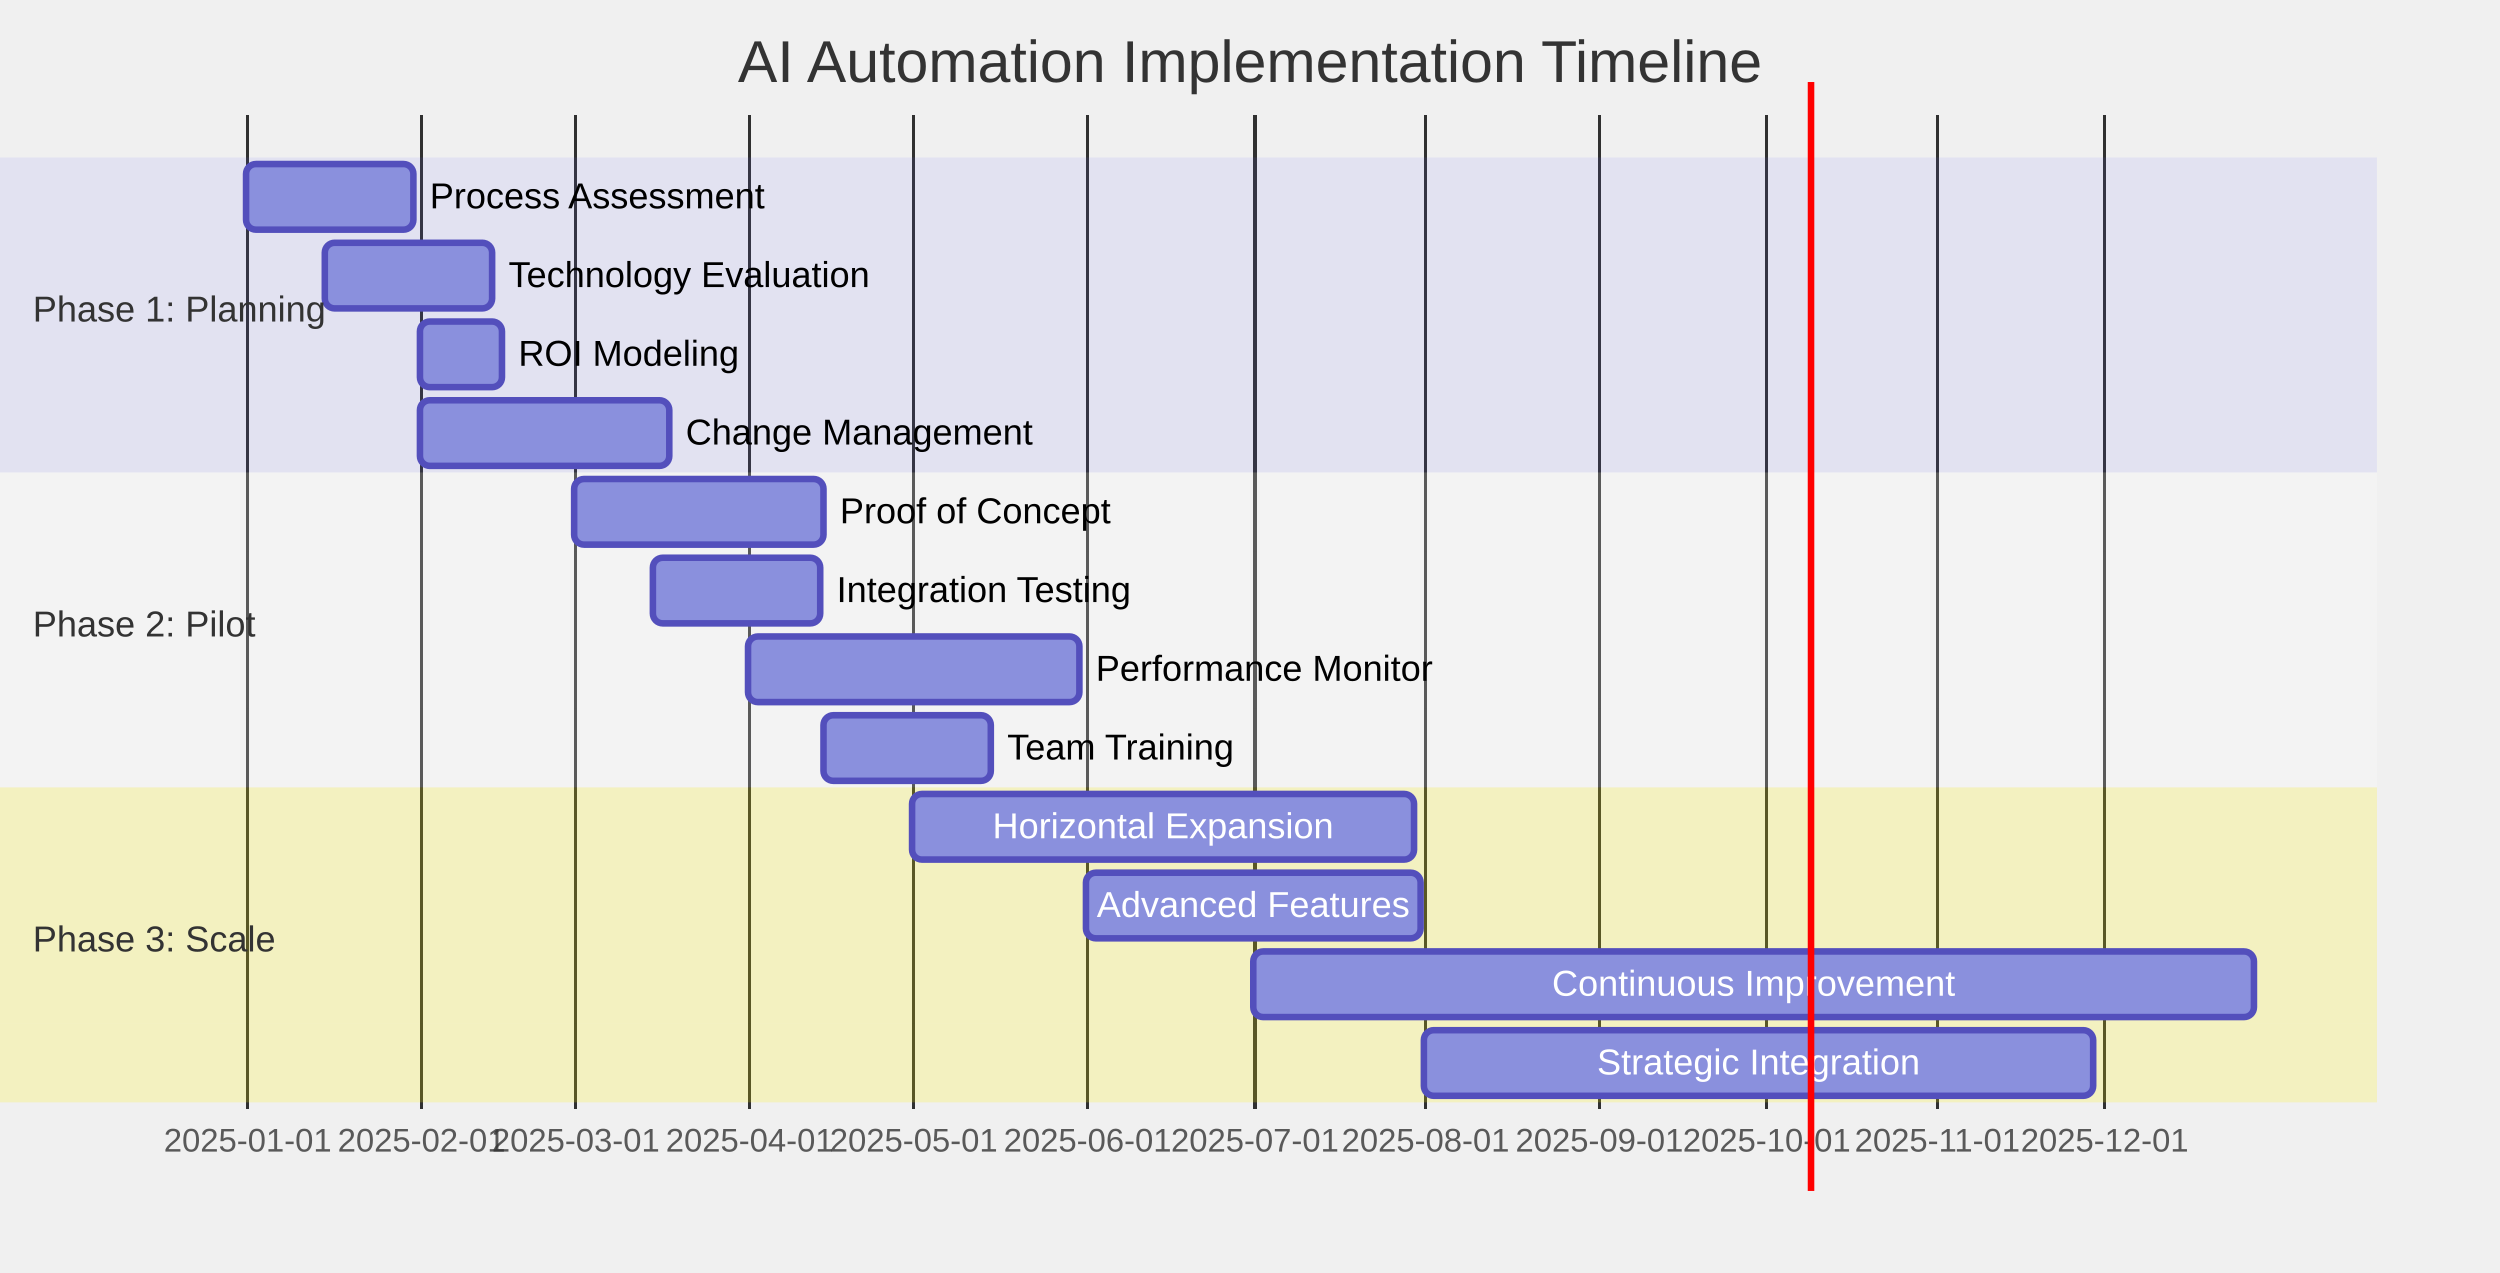
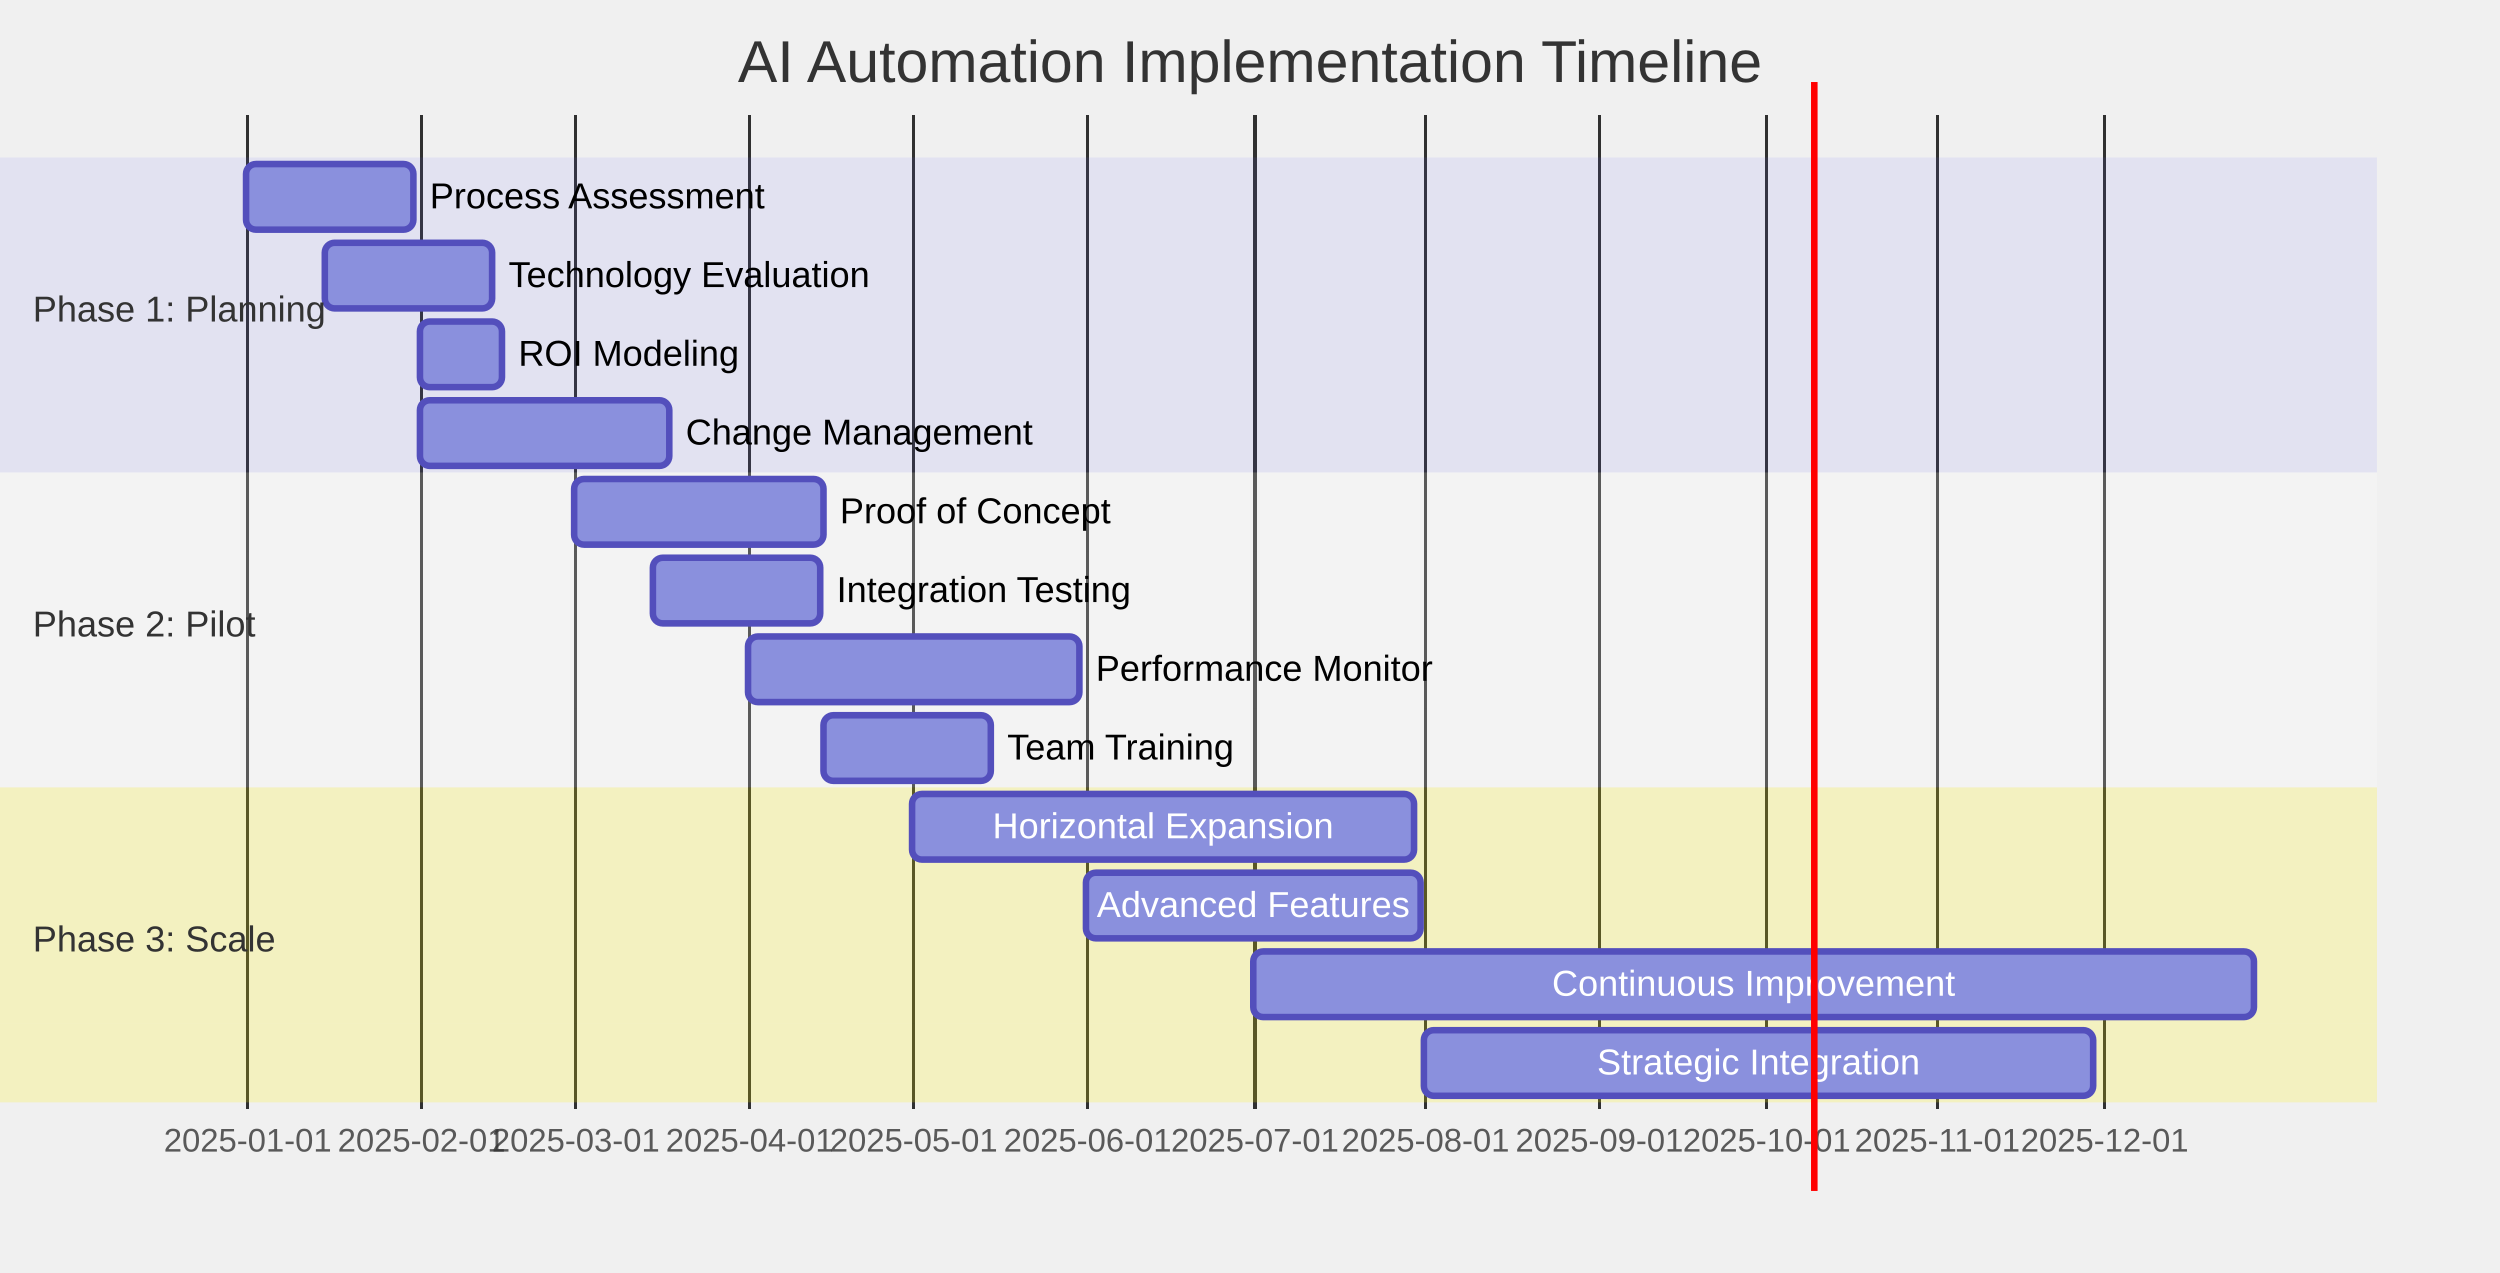
<svg xmlns="http://www.w3.org/2000/svg" aria-roledescription="gantt" role="graphics-document document" style="max-width: 762px; background-color: transparent;" viewBox="0 0 762 388" width="100%" id="my-svg">
  <style>#my-svg{font-family:"trebuchet ms",verdana,arial,sans-serif;font-size:16px;fill:#333;}#my-svg .error-icon{fill:#552222;}#my-svg .error-text{fill:#552222;stroke:#552222;}#my-svg .edge-thickness-normal{stroke-width:2px;}#my-svg .edge-thickness-thick{stroke-width:3.5px;}#my-svg .edge-pattern-solid{stroke-dasharray:0;}#my-svg .edge-pattern-dashed{stroke-dasharray:3;}#my-svg .edge-pattern-dotted{stroke-dasharray:2;}#my-svg .marker{fill:#333333;stroke:#333333;}#my-svg .marker.cross{stroke:#333333;}#my-svg svg{font-family:"trebuchet ms",verdana,arial,sans-serif;font-size:16px;}#my-svg .mermaid-main-font{font-family:var(--mermaid-font-family, "trebuchet ms", verdana, arial, sans-serif);}#my-svg .exclude-range{fill:#eeeeee;}#my-svg .section{stroke:none;opacity:0.2;}#my-svg .section0{fill:rgba(102, 102, 255, 0.49);}#my-svg .section2{fill:#fff400;}#my-svg .section1,#my-svg .section3{fill:white;opacity:0.2;}#my-svg .sectionTitle0{fill:#333;}#my-svg .sectionTitle1{fill:#333;}#my-svg .sectionTitle2{fill:#333;}#my-svg .sectionTitle3{fill:#333;}#my-svg .sectionTitle{text-anchor:start;font-family:var(--mermaid-font-family, "trebuchet ms", verdana, arial, sans-serif);}#my-svg .grid .tick{stroke:lightgrey;opacity:0.8;shape-rendering:crispEdges;}#my-svg .grid .tick text{font-family:"trebuchet ms",verdana,arial,sans-serif;fill:#333;}#my-svg .grid path{stroke-width:0;}#my-svg .today{fill:none;stroke:red;stroke-width:2px;}#my-svg .task{stroke-width:2;}#my-svg .taskText{text-anchor:middle;font-family:var(--mermaid-font-family, "trebuchet ms", verdana, arial, sans-serif);}#my-svg .taskTextOutsideRight{fill:black;text-anchor:start;font-family:var(--mermaid-font-family, "trebuchet ms", verdana, arial, sans-serif);}#my-svg .taskTextOutsideLeft{fill:black;text-anchor:end;}#my-svg .task.clickable{cursor:pointer;}#my-svg .taskText.clickable{cursor:pointer;fill:#003163!important;font-weight:bold;}#my-svg .taskTextOutsideLeft.clickable{cursor:pointer;fill:#003163!important;font-weight:bold;}#my-svg .taskTextOutsideRight.clickable{cursor:pointer;fill:#003163!important;font-weight:bold;}#my-svg .taskText0,#my-svg .taskText1,#my-svg .taskText2,#my-svg .taskText3{fill:white;}#my-svg .task0,#my-svg .task1,#my-svg .task2,#my-svg .task3{fill:#8a90dd;stroke:#534fbc;}#my-svg .taskTextOutside0,#my-svg .taskTextOutside2{fill:black;}#my-svg .taskTextOutside1,#my-svg .taskTextOutside3{fill:black;}#my-svg .active0,#my-svg .active1,#my-svg .active2,#my-svg .active3{fill:#bfc7ff;stroke:#534fbc;}#my-svg .activeText0,#my-svg .activeText1,#my-svg .activeText2,#my-svg .activeText3{fill:black!important;}#my-svg .done0,#my-svg .done1,#my-svg .done2,#my-svg .done3{stroke:grey;fill:lightgrey;stroke-width:2;}#my-svg .doneText0,#my-svg .doneText1,#my-svg .doneText2,#my-svg .doneText3{fill:black!important;}#my-svg .crit0,#my-svg .crit1,#my-svg .crit2,#my-svg .crit3{stroke:#ff8888;fill:red;stroke-width:2;}#my-svg .activeCrit0,#my-svg .activeCrit1,#my-svg .activeCrit2,#my-svg .activeCrit3{stroke:#ff8888;fill:#bfc7ff;stroke-width:2;}#my-svg .doneCrit0,#my-svg .doneCrit1,#my-svg .doneCrit2,#my-svg .doneCrit3{stroke:#ff8888;fill:lightgrey;stroke-width:2;cursor:pointer;shape-rendering:crispEdges;}#my-svg .milestone{transform:rotate(45deg) scale(0.8,0.8);}#my-svg .milestoneText{font-style:italic;}#my-svg .doneCritText0,#my-svg .doneCritText1,#my-svg .doneCritText2,#my-svg .doneCritText3{fill:black!important;}#my-svg .activeCritText0,#my-svg .activeCritText1,#my-svg .activeCritText2,#my-svg .activeCritText3{fill:black!important;}#my-svg .titleText{text-anchor:middle;font-size:18px;fill:#333;font-family:var(--mermaid-font-family, "trebuchet ms", verdana, arial, sans-serif);}#my-svg :root{--mermaid-font-family:"trebuchet ms",verdana,arial,sans-serif;}</style>
  <g />
  <g text-anchor="middle" font-family="sans-serif" font-size="10" fill="none" transform="translate(75, 338)" class="grid">
    <path d="M0.5,-303V0.5H612.5V-303" stroke="currentColor" class="domain" />
    <g transform="translate(0.5,0)" opacity="1" class="tick">
      <line y2="-303" stroke="currentColor" />
      <text style="text-anchor: middle;" font-size="10" stroke="none" dy="1em" y="3" fill="#000">2025-01-01</text>
    </g>
    <g transform="translate(53.5,0)" opacity="1" class="tick">
      <line y2="-303" stroke="currentColor" />
      <text style="text-anchor: middle;" font-size="10" stroke="none" dy="1em" y="3" fill="#000">2025-02-01</text>
    </g>
    <g transform="translate(100.5,0)" opacity="1" class="tick">
      <line y2="-303" stroke="currentColor" />
      <text style="text-anchor: middle;" font-size="10" stroke="none" dy="1em" y="3" fill="#000">2025-03-01</text>
    </g>
    <g transform="translate(153.5,0)" opacity="1" class="tick">
      <line y2="-303" stroke="currentColor" />
      <text style="text-anchor: middle;" font-size="10" stroke="none" dy="1em" y="3" fill="#000">2025-04-01</text>
    </g>
    <g transform="translate(203.5,0)" opacity="1" class="tick">
      <line y2="-303" stroke="currentColor" />
      <text style="text-anchor: middle;" font-size="10" stroke="none" dy="1em" y="3" fill="#000">2025-05-01</text>
    </g>
    <g transform="translate(256.5,0)" opacity="1" class="tick">
      <line y2="-303" stroke="currentColor" />
      <text style="text-anchor: middle;" font-size="10" stroke="none" dy="1em" y="3" fill="#000">2025-06-01</text>
    </g>
    <g transform="translate(307.5,0)" opacity="1" class="tick">
      <line y2="-303" stroke="currentColor" />
      <text style="text-anchor: middle;" font-size="10" stroke="none" dy="1em" y="3" fill="#000">2025-07-01</text>
    </g>
    <g transform="translate(359.5,0)" opacity="1" class="tick">
      <line y2="-303" stroke="currentColor" />
      <text style="text-anchor: middle;" font-size="10" stroke="none" dy="1em" y="3" fill="#000">2025-08-01</text>
    </g>
    <g transform="translate(412.5,0)" opacity="1" class="tick">
      <line y2="-303" stroke="currentColor" />
      <text style="text-anchor: middle;" font-size="10" stroke="none" dy="1em" y="3" fill="#000">2025-09-01</text>
    </g>
    <g transform="translate(463.5,0)" opacity="1" class="tick">
      <line y2="-303" stroke="currentColor" />
      <text style="text-anchor: middle;" font-size="10" stroke="none" dy="1em" y="3" fill="#000">2025-10-01</text>
    </g>
    <g transform="translate(515.5,0)" opacity="1" class="tick">
      <line y2="-303" stroke="currentColor" />
      <text style="text-anchor: middle;" font-size="10" stroke="none" dy="1em" y="3" fill="#000">2025-11-01</text>
    </g>
    <g transform="translate(566.5,0)" opacity="1" class="tick">
      <line y2="-303" stroke="currentColor" />
      <text style="text-anchor: middle;" font-size="10" stroke="none" dy="1em" y="3" fill="#000">2025-12-01</text>
    </g>
  </g>
  <g>
    <rect class="section section0" height="24" width="724.5" y="48" x="0" />
    <rect class="section section0" height="24" width="724.5" y="72" x="0" />
    <rect class="section section0" height="24" width="724.5" y="96" x="0" />
    <rect class="section section0" height="24" width="724.5" y="120" x="0" />
    <rect class="section section1" height="24" width="724.5" y="144" x="0" />
    <rect class="section section1" height="24" width="724.5" y="168" x="0" />
    <rect class="section section1" height="24" width="724.5" y="192" x="0" />
    <rect class="section section1" height="24" width="724.5" y="216" x="0" />
    <rect class="section section2" height="24" width="724.5" y="240" x="0" />
    <rect class="section section2" height="24" width="724.5" y="264" x="0" />
    <rect class="section section2" height="24" width="724.5" y="288" x="0" />
    <rect class="section section2" height="24" width="724.5" y="312" x="0" />
  </g>
  <g>
    <rect class="task task0" transform-origin="100.5px 60px" height="20" width="51" y="50" x="75" ry="3" rx="3" id="task1" />
    <rect class="task task0" transform-origin="124.5px 84px" height="20" width="51" y="74" x="99" ry="3" rx="3" id="task2" />
    <rect class="task task0" transform-origin="140.5px 108px" height="20" width="25" y="98" x="128" ry="3" rx="3" id="task3" />
    <rect class="task task0" transform-origin="166px 132px" height="20" width="76" y="122" x="128" ry="3" rx="3" id="task4" />
    <rect class="task task1" transform-origin="213px 156px" height="20" width="76" y="146" x="175" ry="3" rx="3" id="task5" />
    <rect class="task task1" transform-origin="224.5px 180px" height="20" width="51" y="170" x="199" ry="3" rx="3" id="task6" />
    <rect class="task task1" transform-origin="278.5px 204px" height="20" width="101" y="194" x="228" ry="3" rx="3" id="task7" />
    <rect class="task task1" transform-origin="276.5px 228px" height="20" width="51" y="218" x="251" ry="3" rx="3" id="task8" />
    <rect class="task task2" transform-origin="354.5px 252px" height="20" width="153" y="242" x="278" ry="3" rx="3" id="task9" />
    <rect class="task task2" transform-origin="382px 276px" height="20" width="102" y="266" x="331" ry="3" rx="3" id="task10" />
    <rect class="task task2" transform-origin="534.5px 300px" height="20" width="305" y="290" x="382" ry="3" rx="3" id="task11" />
    <rect class="task task2" transform-origin="536px 324px" height="20" width="204" y="314" x="434" ry="3" rx="3" id="task12" />
    <text class="taskTextOutsideRight taskTextOutside0  width-102.09375" y="63.5" x="131" font-size="11" id="task1-text">Process Assessment     </text>
    <text class="taskTextOutsideRight taskTextOutside0  width-110.078125" y="87.5" x="155" font-size="11" id="task2-text">Technology Evaluation  </text>
    <text class="taskTextOutsideRight taskTextOutside0  width-67.265625" y="111.5" x="158" font-size="11" id="task3-text">ROI Modeling          </text>
    <text class="taskTextOutsideRight taskTextOutside0  width-105.796875" y="135.5" x="209" font-size="11" id="task4-text">Change Management     </text>
    <text class="taskTextOutsideRight taskTextOutside1  width-82.5625" y="159.5" x="256" font-size="11" id="task5-text">Proof of Concept      </text>
    <text class="taskTextOutsideRight taskTextOutside1  width-89.703125" y="183.5" x="255" font-size="11" id="task6-text">Integration Testing   </text>
    <text class="taskTextOutsideRight taskTextOutside1  width-103.04296875" y="207.5" x="334" font-size="11" id="task7-text">Performance Monitor   </text>
    <text class="taskTextOutsideRight taskTextOutside1  width-69.09375" y="231.5" x="307" font-size="11" id="task8-text">Team Training         </text>
    <text class="taskText taskText2  width-103.953125" y="255.5" x="354.5" font-size="11" id="task9-text">Horizontal Expansion  </text>
    <text class="taskText taskText2  width-95.890625" y="279.5" x="382" font-size="11" id="task10-text">Advanced Features     </text>
    <text class="taskText taskText2  width-122.90625" y="303.5" x="534.5" font-size="11" id="task11-text">Continuous Improvement</text>
    <text class="taskText taskText2  width-98.453125" y="327.5" x="536" font-size="11" id="task12-text">Strategic Integration </text>
  </g>
  <g>
    <text class="sectionTitle sectionTitle0" font-size="11" y="98" x="10" dy="0em">
      <tspan x="10" alignment-baseline="central">Phase 1: Planning</tspan>
    </text>
    <text class="sectionTitle sectionTitle1" font-size="11" y="194" x="10" dy="0em">
      <tspan x="10" alignment-baseline="central">Phase 2: Pilot</tspan>
    </text>
    <text class="sectionTitle sectionTitle2" font-size="11" y="290" x="10" dy="0em">
      <tspan x="10" alignment-baseline="central">Phase 3: Scale</tspan>
    </text>
  </g>
  <g class="today">
-     <line class="today" y2="363" y1="25" x2="552" x1="552" />
+     <line class="today" y2="363" y1="25" x2="553" x1="553" />
  </g>
  <text class="titleText" y="25" x="381">AI Automation Implementation Timeline</text>
</svg>
